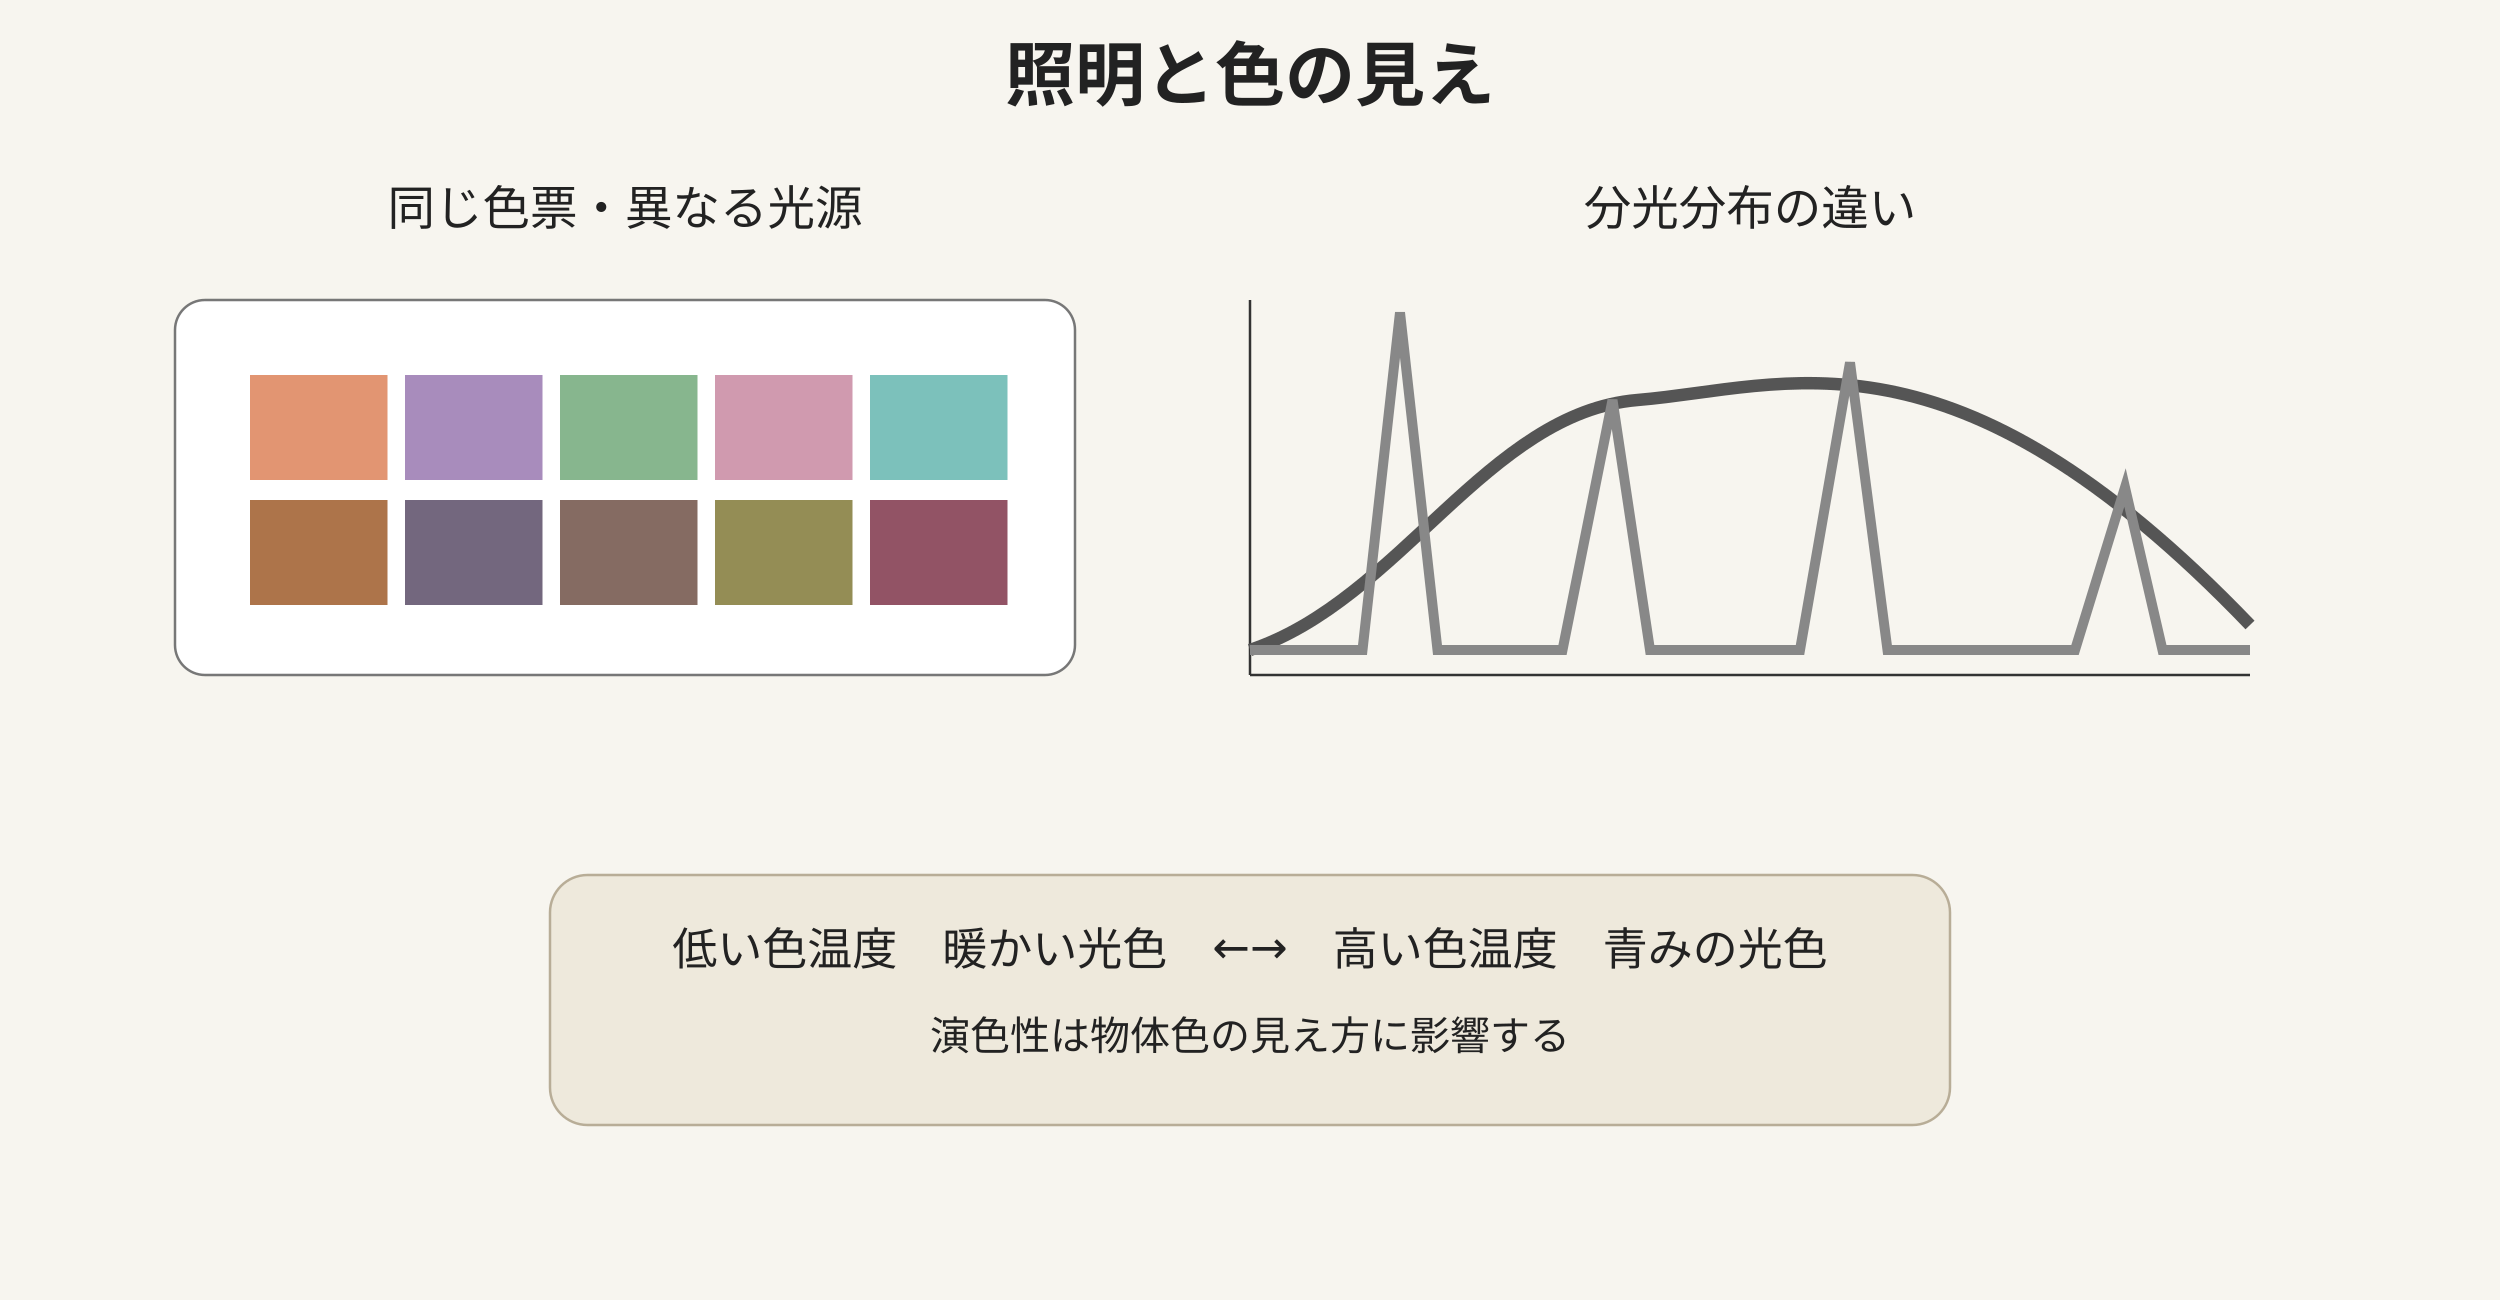
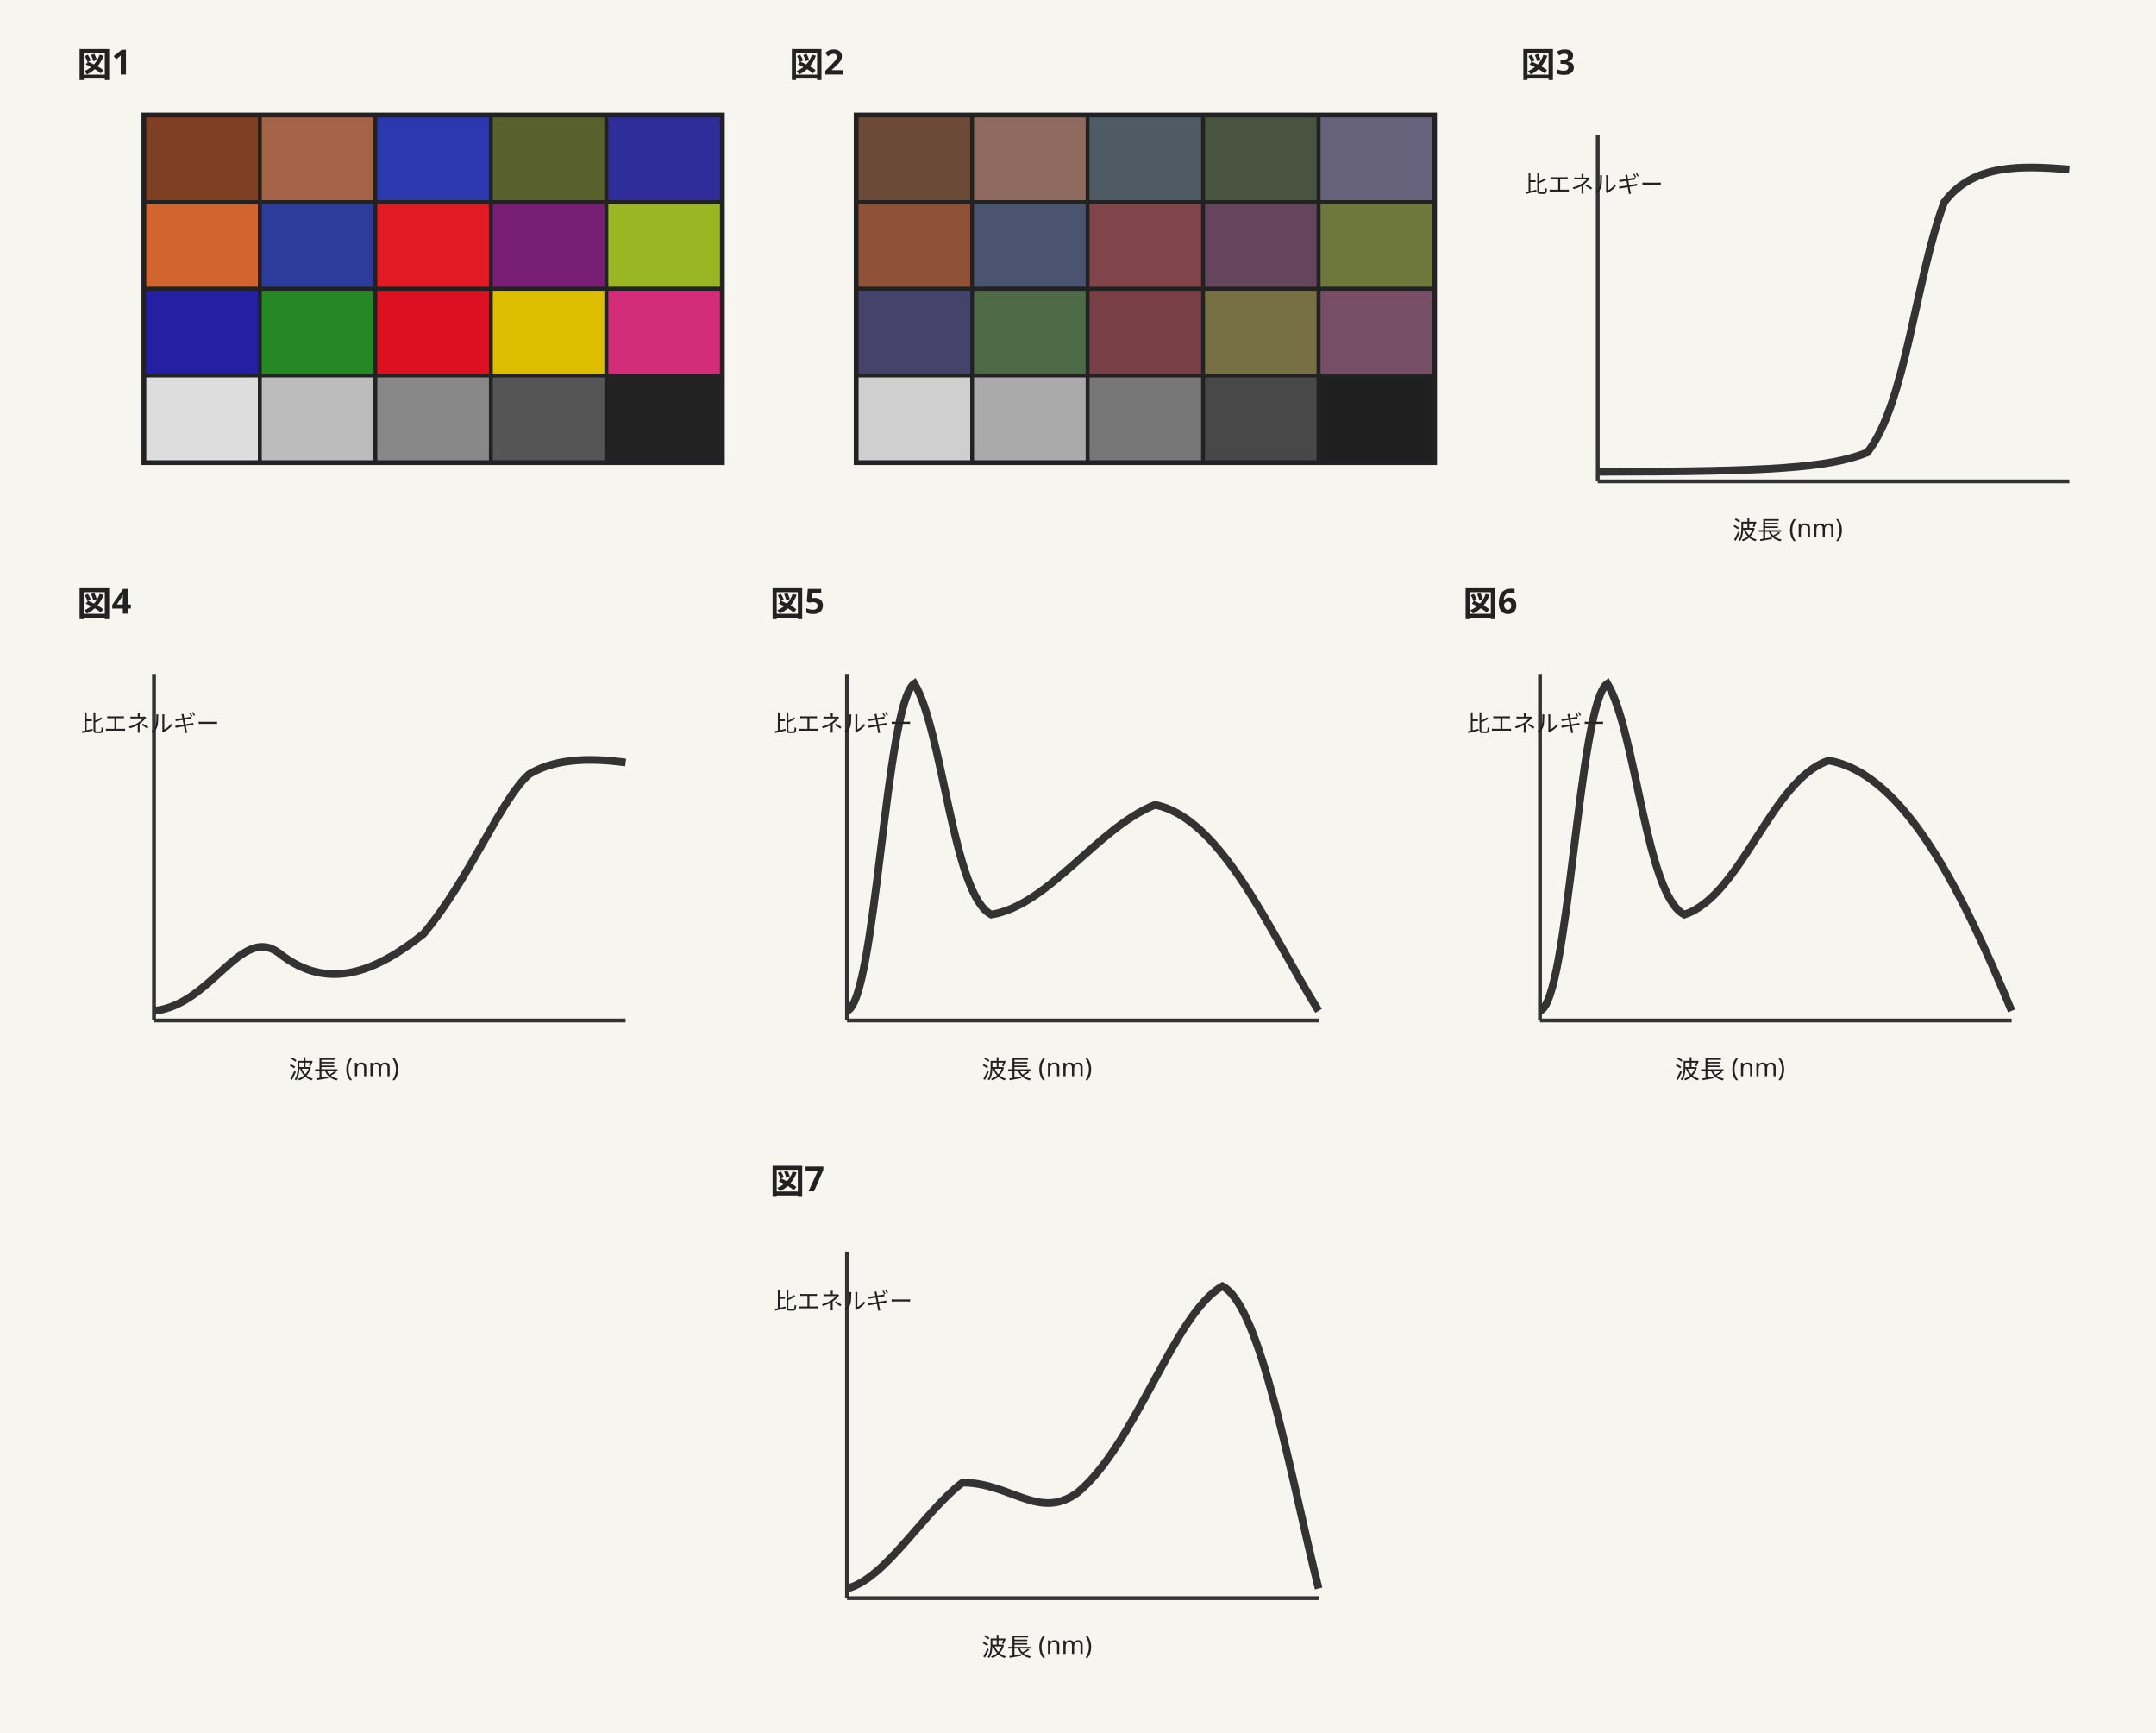
- <svg xmlns="http://www.w3.org/2000/svg" viewBox="0 0 1000 520" role="img" aria-label="照明と演色性を再構成した学習用図版">
-   <rect width="1000" height="520" fill="#f7f5ef" />
+ <svg xmlns="http://www.w3.org/2000/svg" viewBox="0 0 1120 900" role="img" aria-label="2026年度夏期 問題3の学習用再構成図版">
+   <rect width="1120" height="900" fill="#f7f5ef" />
  <g font-family="sans-serif" fill="#222">
-     <text x="500" y="40" text-anchor="middle" font-size="28" font-weight="700">照明と色の見え</text>
-     <g transform="translate(70 90)">
-       <text x="180" text-anchor="middle" font-size="19">同じ色票・異なる光源</text>
-       <rect y="30" width="360" height="150" rx="12" fill="#fff" stroke="#777" />
-       <g transform="translate(30 60)">
-         <rect width="55" height="42" fill="#e29572" />
-         <rect x="62" width="55" height="42" fill="#a88cbc" />
-         <rect x="124" width="55" height="42" fill="#87b68e" />
-         <rect x="186" width="55" height="42" fill="#d09aaf" />
-         <rect x="248" width="55" height="42" fill="#7cc1bb" />
-         <rect y="50" width="55" height="42" fill="#ad744a" />
-         <rect x="62" y="50" width="55" height="42" fill="#73677e" />
-         <rect x="124" y="50" width="55" height="42" fill="#856b62" />
-         <rect x="186" y="50" width="55" height="42" fill="#948d55" />
-         <rect x="248" y="50" width="55" height="42" fill="#925365" />
+     <g transform="translate(40 40)">
+       <text x="0" y="0" font-size="18" font-weight="700">図1</text>
+       <g transform="translate(35 20)" stroke="#222" stroke-width="3">
+         <rect width="300" height="180" fill="#111" />
+         <g stroke="#222" stroke-width="2">
+           <rect x="0" y="0" width="60" height="45" fill="#7e3f22" />
+           <rect x="60" y="0" width="60" height="45" fill="#a56348" />
+           <rect x="120" y="0" width="60" height="45" fill="#2c38ae" />
+           <rect x="180" y="0" width="60" height="45" fill="#58602b" />
+           <rect x="240" y="0" width="60" height="45" fill="#2f2d9a" />
+           <rect x="0" y="45" width="60" height="45" fill="#d2652f" />
+           <rect x="60" y="45" width="60" height="45" fill="#2d3c9a" />
+           <rect x="120" y="45" width="60" height="45" fill="#e11a24" />
+           <rect x="180" y="45" width="60" height="45" fill="#781f74" />
+           <rect x="240" y="45" width="60" height="45" fill="#9bb623" />
+           <rect x="0" y="90" width="60" height="45" fill="#241fa3" />
+           <rect x="60" y="90" width="60" height="45" fill="#268725" />
+           <rect x="120" y="90" width="60" height="45" fill="#db1020" />
+           <rect x="180" y="90" width="60" height="45" fill="#ddbd00" />
+           <rect x="240" y="90" width="60" height="45" fill="#d32c78" />
+           <rect x="0" y="135" width="60" height="45" fill="#ddd" />
+           <rect x="60" y="135" width="60" height="45" fill="#bcbcbc" />
+           <rect x="120" y="135" width="60" height="45" fill="#888" />
+           <rect x="180" y="135" width="60" height="45" fill="#555" />
+           <rect x="240" y="135" width="60" height="45" fill="#222" />
+         </g>
      </g>
    </g>
-     <g transform="translate(500 90)">
-       <text x="200" text-anchor="middle" font-size="19">分光分布の違い</text>
-       <path d="M0 180H400M0 30V180" stroke="#333" fill="none" />
-       <path d="M0 170C60 150 95 75 155 70S280 35 400 160" stroke="#555" stroke-width="5" fill="none" />
-       <path d="M0 170L45 170L60 35L75 170L125 170L145 70L160 170L220 170L240 55L255 170L330 170L350 105L365 170L400 170" stroke="#888" stroke-width="4" fill="none" />
+     <g transform="translate(410 40)">
+       <text x="0" y="0" font-size="18" font-weight="700">図2</text>
+       <g transform="translate(35 20)" stroke="#222" stroke-width="3">
+         <rect width="300" height="180" fill="#111" />
+         <g stroke="#222" stroke-width="2">
+           <rect x="0" y="0" width="60" height="45" fill="#6b4a38" />
+           <rect x="60" y="0" width="60" height="45" fill="#8e6b5e" />
+           <rect x="120" y="0" width="60" height="45" fill="#4f5b64" />
+           <rect x="180" y="0" width="60" height="45" fill="#485340" />
+           <rect x="240" y="0" width="60" height="45" fill="#66627b" />
+           <rect x="0" y="45" width="60" height="45" fill="#8f5137" />
+           <rect x="60" y="45" width="60" height="45" fill="#4a5370" />
+           <rect x="120" y="45" width="60" height="45" fill="#80444a" />
+           <rect x="180" y="45" width="60" height="45" fill="#64455b" />
+           <rect x="240" y="45" width="60" height="45" fill="#6e783c" />
+           <rect x="0" y="90" width="60" height="45" fill="#45436a" />
+           <rect x="60" y="90" width="60" height="45" fill="#4e6946" />
+           <rect x="120" y="90" width="60" height="45" fill="#784046" />
+           <rect x="180" y="90" width="60" height="45" fill="#777044" />
+           <rect x="240" y="90" width="60" height="45" fill="#764e66" />
+           <rect x="0" y="135" width="60" height="45" fill="#cfcfcf" />
+           <rect x="60" y="135" width="60" height="45" fill="#aaa" />
+           <rect x="120" y="135" width="60" height="45" fill="#777" />
+           <rect x="180" y="135" width="60" height="45" fill="#484848" />
+           <rect x="240" y="135" width="60" height="45" fill="#1f1f1f" />
+         </g>
+       </g>
    </g>
-     <g transform="translate(220 350)">
-       <rect width="560" height="100" rx="15" fill="#eee9dc" stroke="#b8ad97" />
-       <text x="280" y="36" text-anchor="middle" font-size="18">低い色温度　暖かい光色　←→　高い色温度　青みの光色</text>
-       <text x="280" y="70" text-anchor="middle" font-size="16">演色性は物体色の見え方に影響する</text>
+     <g transform="translate(790 40)">
+       <text x="0" y="0" font-size="18" font-weight="700">図3</text>
+       <path d="M40 210V30M40 210H285" stroke="#333" stroke-width="2" />
+       <path d="M40 205C130 205 160 203 180 195C200 170 205 105 220 65C235 45 260 46 285 48" stroke="#333" stroke-width="4" fill="none" />
+       <text x="110" y="240" font-size="13">波長 (nm)</text>
+       <text x="2" y="60" font-size="12">比エネルギー</text>
+     </g>
+     <g transform="translate(40 320)">
+       <text x="0" y="0" font-size="18" font-weight="700">図4</text>
+       <path d="M40 210V30M40 210H285" stroke="#333" stroke-width="2" />
+       <path d="M40 205C70 202 85 160 105 175C130 195 155 185 180 165C205 135 220 95 235 82C250 73 270 74 285 76" stroke="#333" stroke-width="4" fill="none" />
+       <text x="110" y="240" font-size="13">波長 (nm)</text>
+       <text x="2" y="60" font-size="12">比エネルギー</text>
+     </g>
+     <g transform="translate(400 320)">
+       <text x="0" y="0" font-size="18" font-weight="700">図5</text>
+       <path d="M40 210V30M40 210H285" stroke="#333" stroke-width="2" />
+       <path d="M40 205C55 200 60 45 75 35C90 60 95 145 115 155C145 150 170 110 200 98C235 105 260 165 285 205" stroke="#333" stroke-width="4" fill="none" />
+       <text x="110" y="240" font-size="13">波長 (nm)</text>
+       <text x="2" y="60" font-size="12">比エネルギー</text>
+     </g>
+     <g transform="translate(760 320)">
+       <text x="0" y="0" font-size="18" font-weight="700">図6</text>
+       <path d="M40 210V30M40 210H285" stroke="#333" stroke-width="2" />
+       <path d="M40 205C55 200 60 45 75 35C90 60 95 145 115 155C145 145 160 85 190 75C230 82 260 145 285 205" stroke="#333" stroke-width="4" fill="none" />
+       <text x="110" y="240" font-size="13">波長 (nm)</text>
+       <text x="2" y="60" font-size="12">比エネルギー</text>
+     </g>
+     <g transform="translate(400 620)">
+       <text x="0" y="0" font-size="18" font-weight="700">図7</text>
+       <path d="M40 210V30M40 210H285" stroke="#333" stroke-width="2" />
+       <path d="M40 205C60 200 80 165 100 150C125 150 140 170 160 155C190 130 210 62 235 48C255 58 270 145 285 205" stroke="#333" stroke-width="4" fill="none" />
+       <text x="110" y="240" font-size="13">波長 (nm)</text>
+       <text x="2" y="60" font-size="12">比エネルギー</text>
    </g>
  </g>
</svg>
